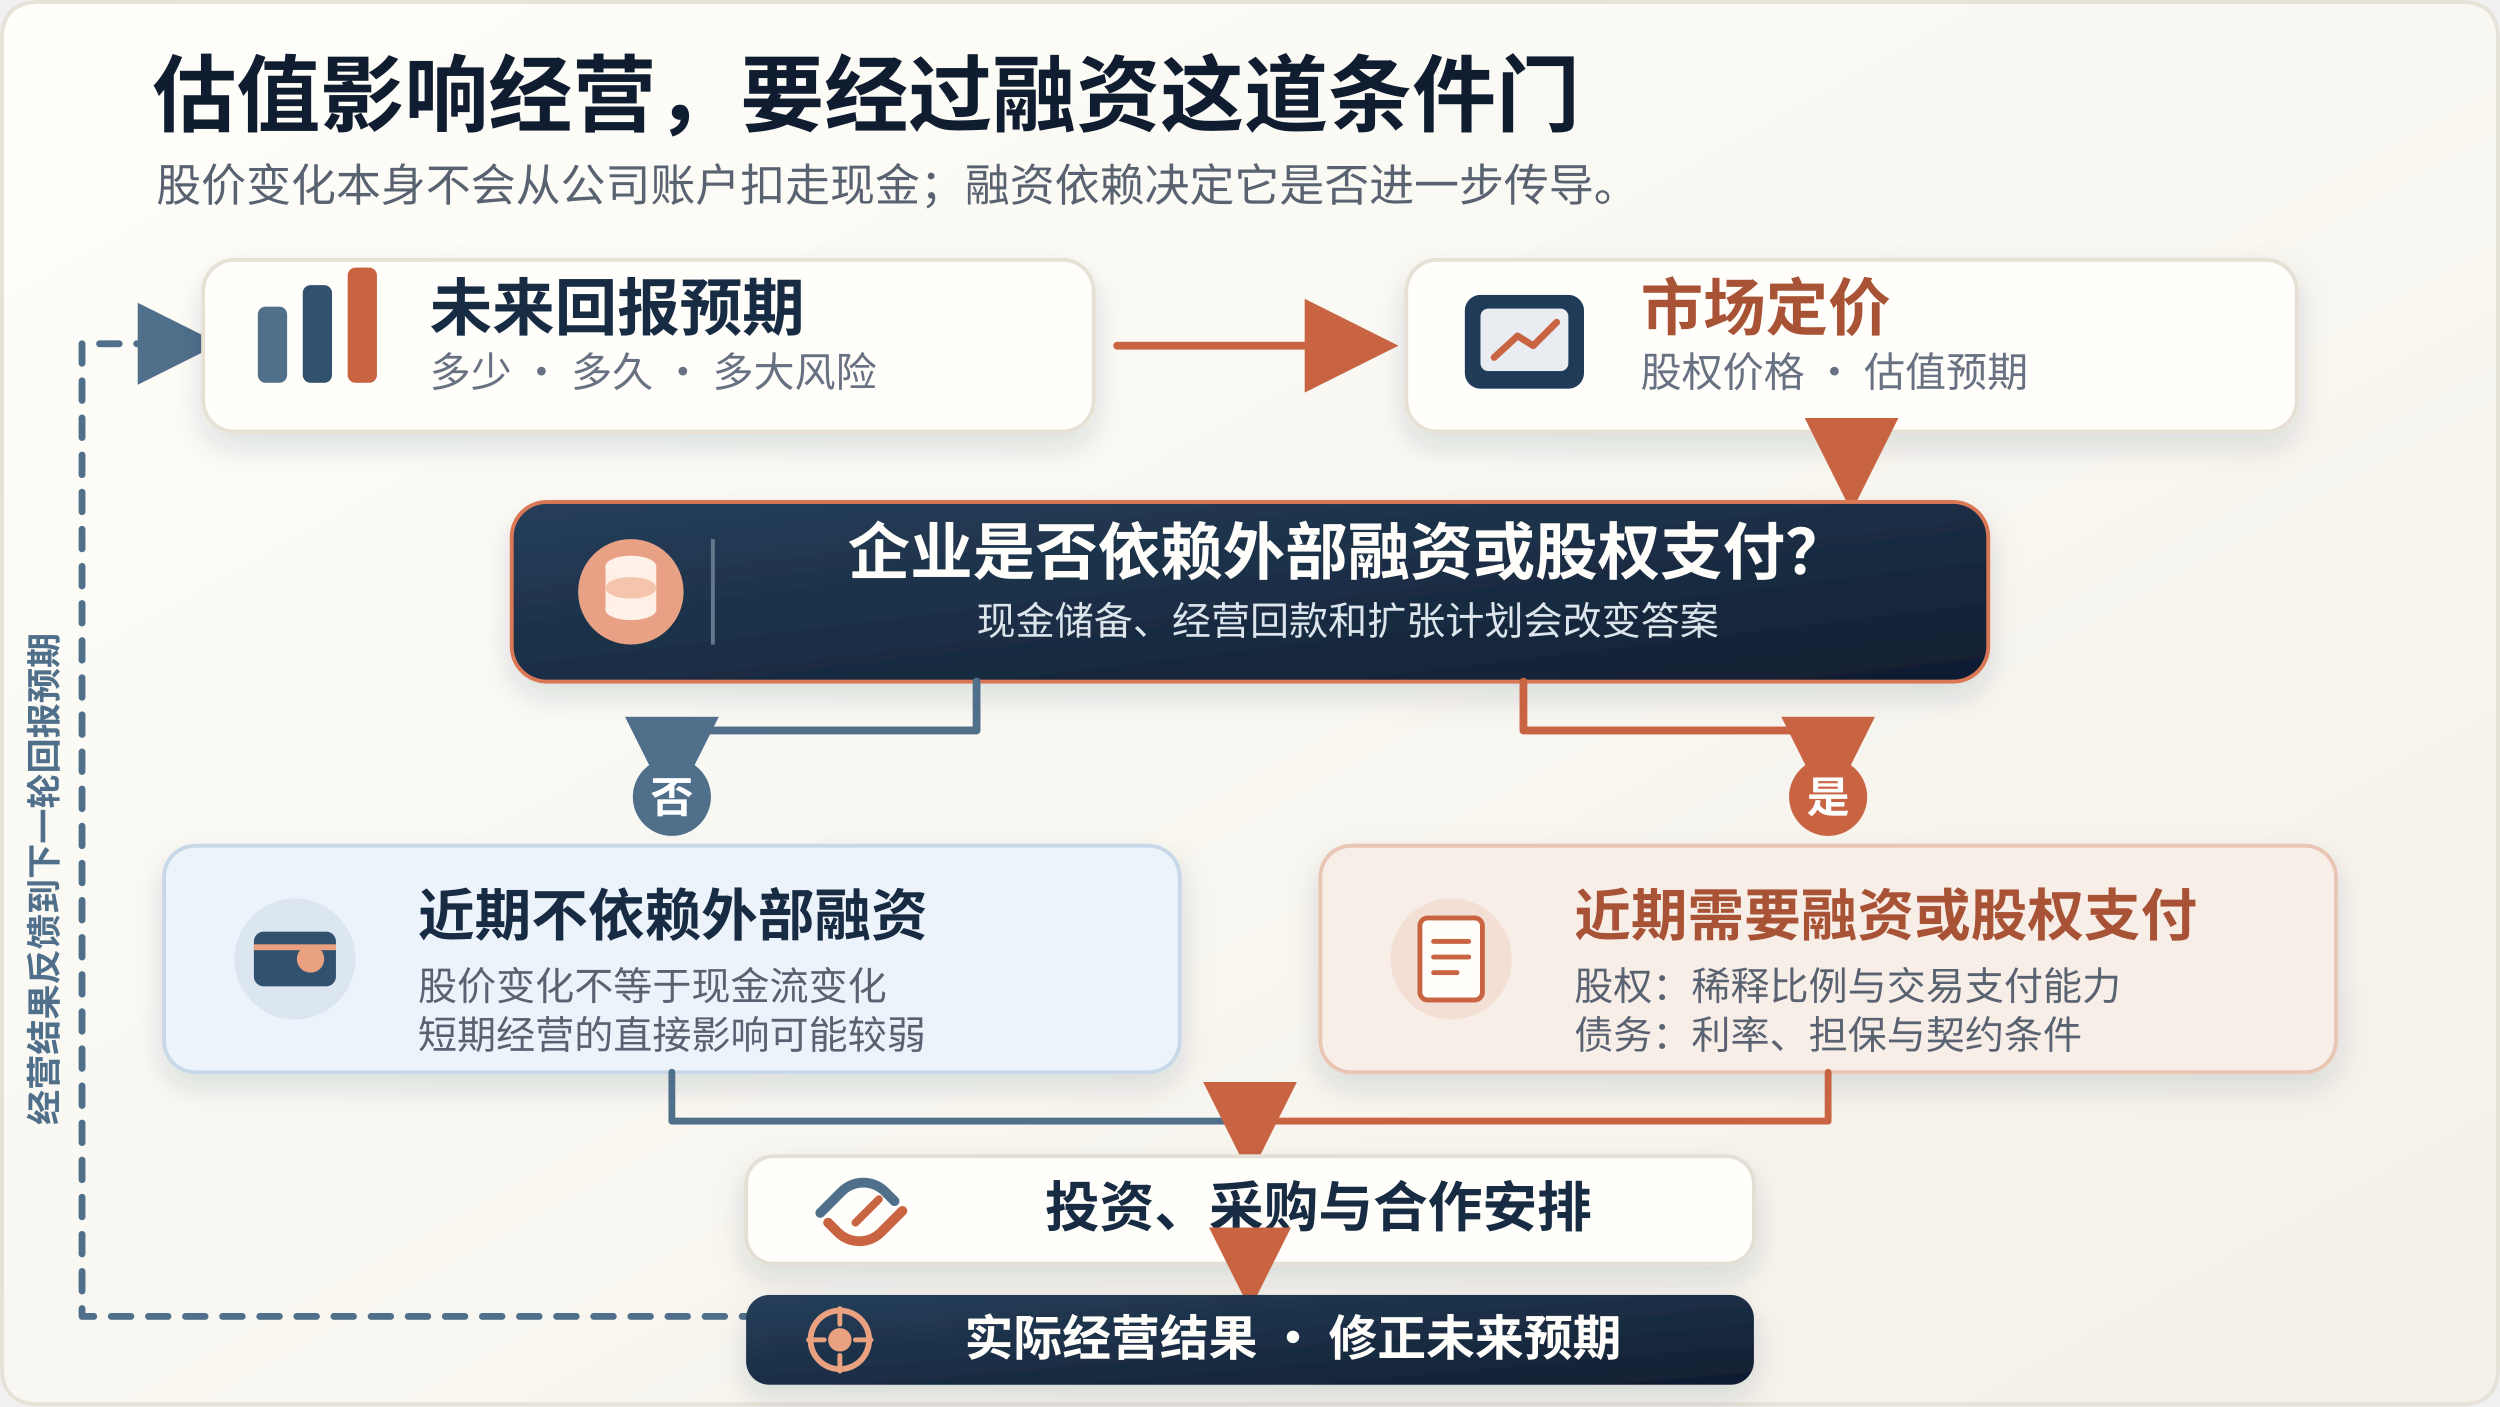
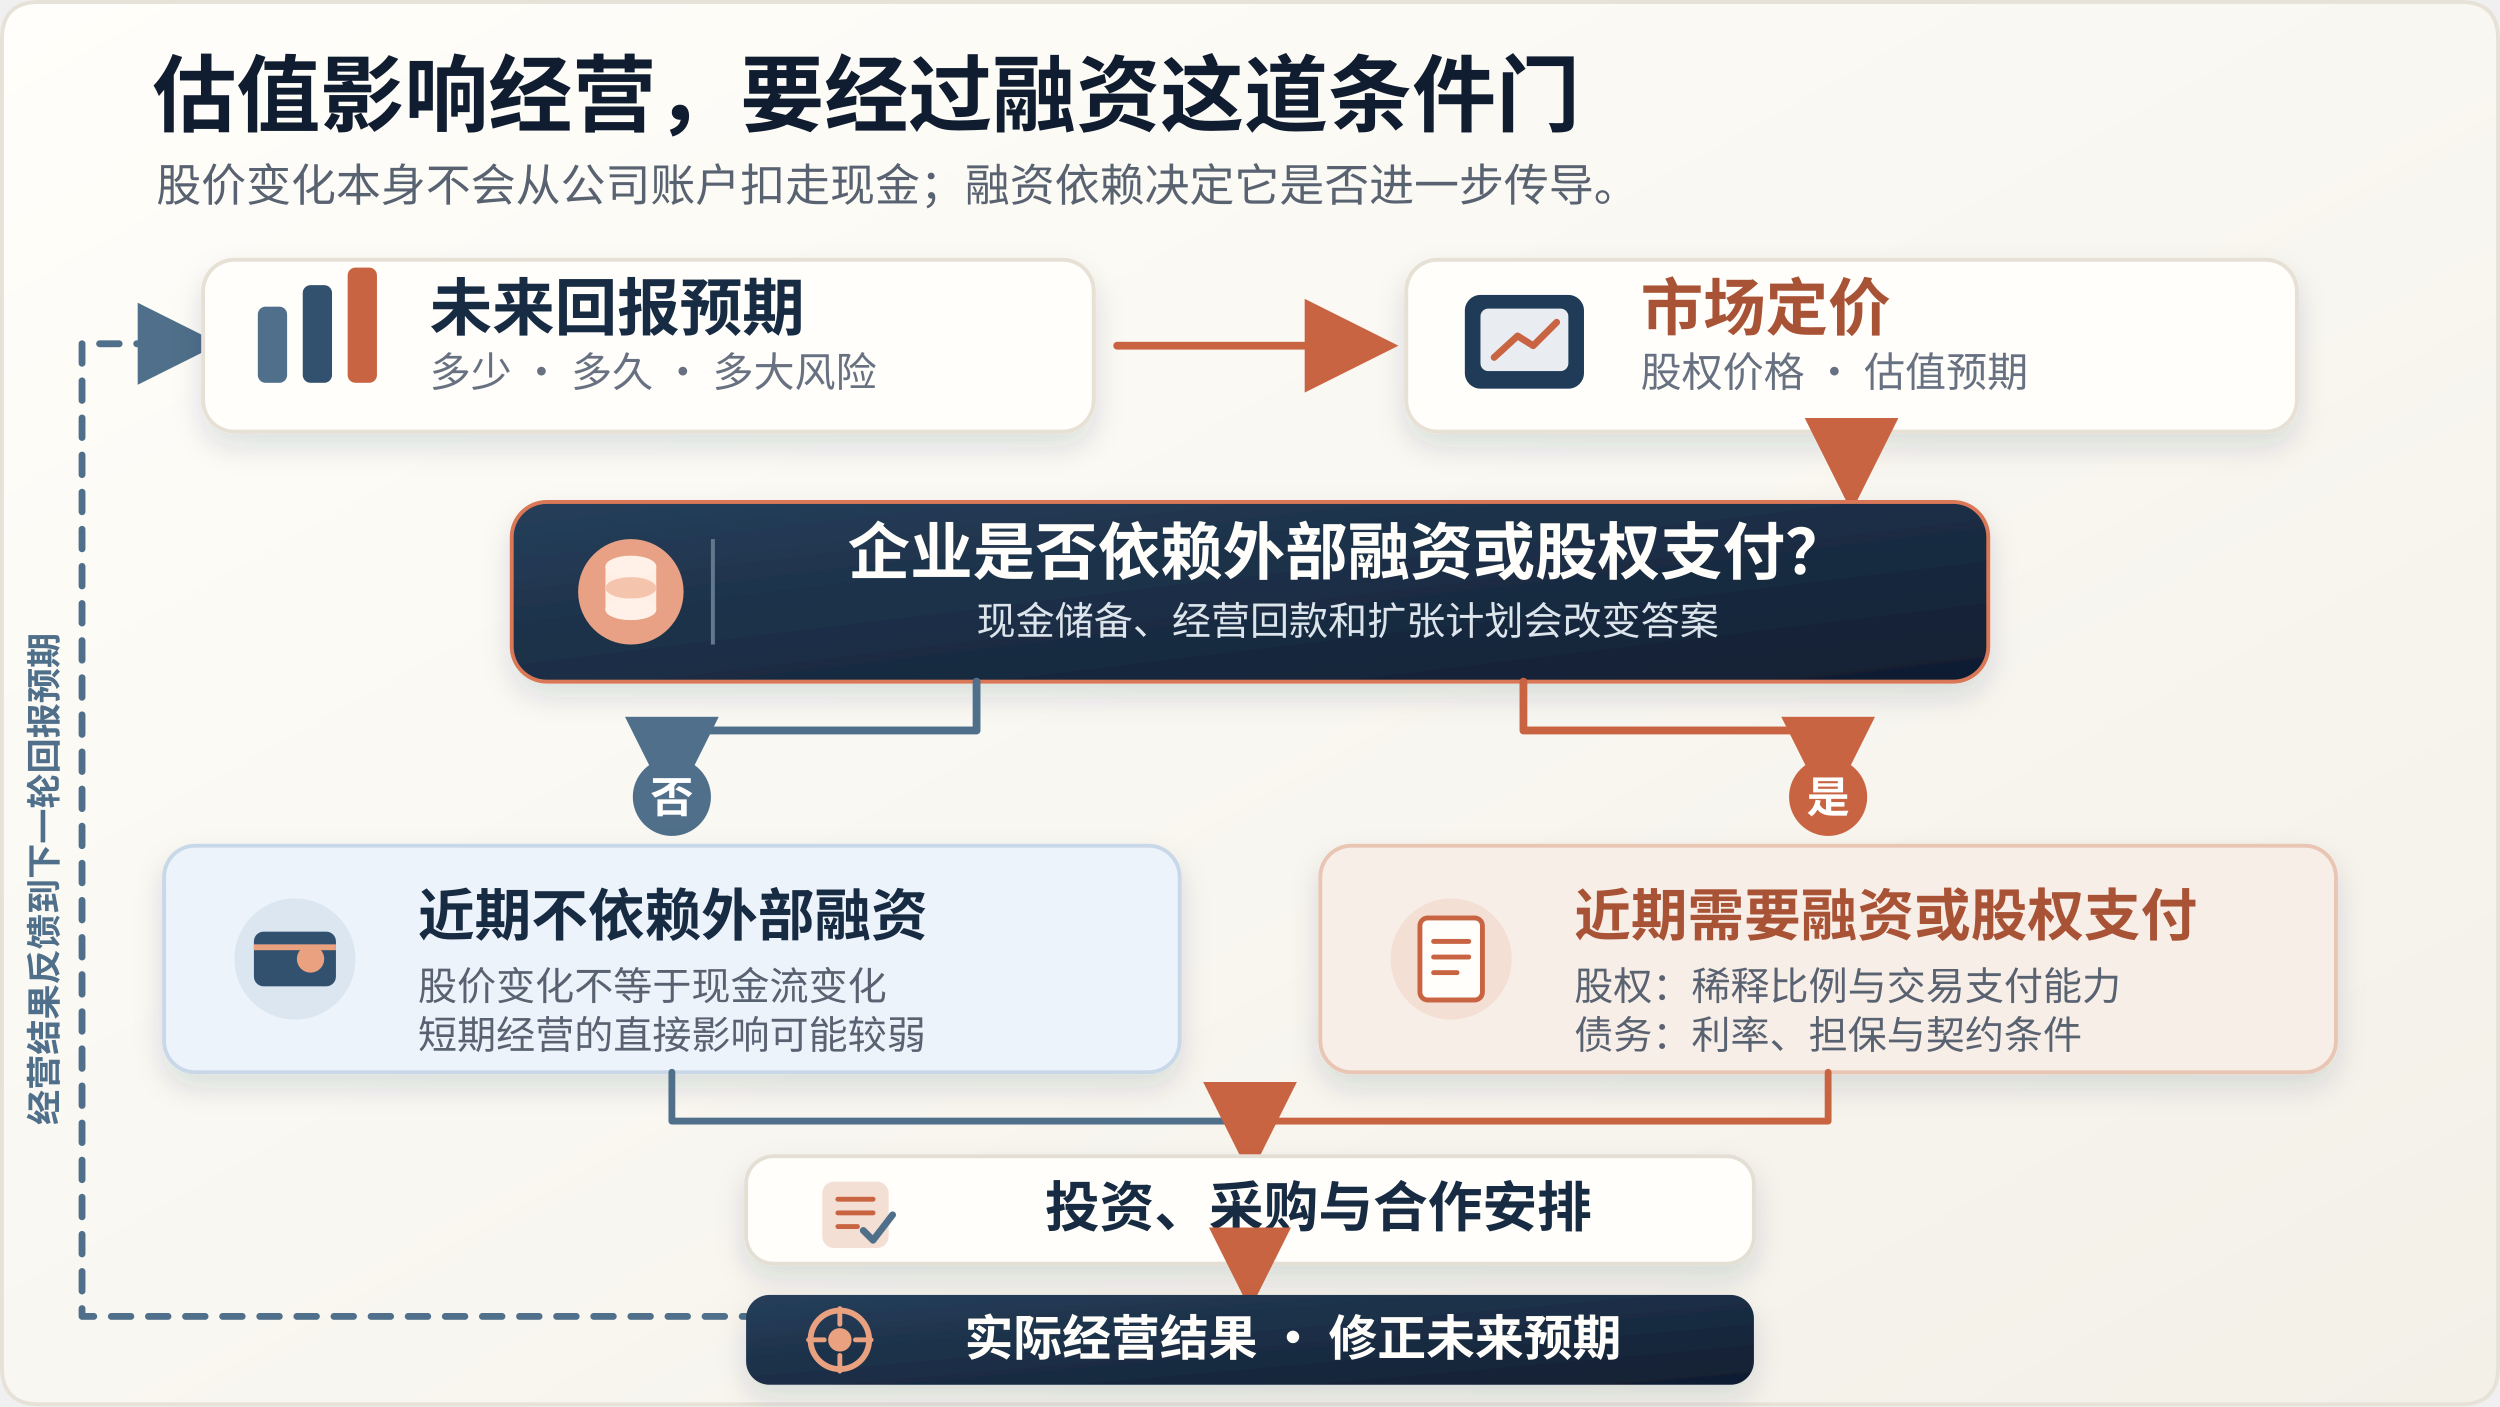
<svg xmlns="http://www.w3.org/2000/svg" width="1280" height="720" viewBox="0 0 1280 720" role="img" aria-labelledby="title desc">
  <defs>
    <linearGradient id="paper" x1="0" y1="0" x2="1" y2="1">
      <stop stop-color="#fffefa" />
      <stop offset="1" stop-color="#f3f0e8" />
    </linearGradient>
    <linearGradient id="navy" x1="0" y1="0" x2="1" y2="1">
      <stop stop-color="#263f5b" />
      <stop offset="1" stop-color="#101d30" />
    </linearGradient>
    <linearGradient id="clay" x1="0" y1="0" x2="1" y2="1">
      <stop stop-color="#e9a17f" />
      <stop offset="1" stop-color="#c96442" />
    </linearGradient>
    <filter id="lift" x="-20%" y="-30%" width="140%" height="180%">
      <feDropShadow dx="0" dy="7" stdDeviation="7" flood-color="#172b43" flood-opacity=".13" />
    </filter>
    <marker id="arrowClay" markerWidth="12" markerHeight="12" refX="9" refY="6" orient="auto">
      <path d="M0 0 L12 6 L0 12 Z" fill="#c96442" />
    </marker>
    <marker id="arrowBlue" markerWidth="12" markerHeight="12" refX="9" refY="6" orient="auto">
      <path d="M0 0 L12 6 L0 12 Z" fill="#4f6f8a" />
    </marker>
  </defs>
  <rect width="1280" height="720" rx="20" fill="url(#paper)" />
  <path d="M1 20 Q1 1 20 1 H1260 Q1279 1 1279 20 V700 Q1279 719 1260 719 H20 Q1 719 1 700 Z" fill="none" stroke="#e7e2d8" stroke-width="2" />
  <text x="78" y="64" font-family="Noto Sans CJK SC, Microsoft YaHei, sans-serif" font-size="43" font-weight="700" fill="#101d30">估值影响经营，要经过融资这道条件门</text>
  <text x="80" y="103" font-family="Noto Sans CJK SC, Microsoft YaHei, sans-serif" font-size="23" fill="#596270">股价变化本身不会从公司账户扣走现金；融资依赖决定它是否进一步传导。</text>
  <path d="M390 674 H42 V176 H102" fill="none" stroke="#4f6f8a" stroke-width="3.5" stroke-dasharray="10 9" stroke-linecap="round" stroke-linejoin="round" marker-end="url(#arrowBlue)" />
  <text x="29" y="450" transform="rotate(-90 29 450)" text-anchor="middle" font-family="Noto Sans CJK SC, Microsoft YaHei, sans-serif" font-size="18" font-weight="600" fill="#4f6f8a">经营结果反馈到下一轮回报预期</text>
  <g filter="url(#lift)">
    <rect x="104" y="133" width="456" height="88" rx="16" fill="#fffefa" stroke="#e6e0d5" stroke-width="2" />
    <rect x="720" y="133" width="456" height="88" rx="16" fill="#fffefa" stroke="#e6e0d5" stroke-width="2" />
  </g>
  <g>
    <rect x="132" y="157" width="15" height="39" rx="4" fill="#4f6f8a" />
    <rect x="155" y="146" width="15" height="50" rx="4" fill="#31516e" />
    <rect x="178" y="137" width="15" height="59" rx="4" fill="#c96442" />
    <text x="220" y="169" font-family="Noto Sans CJK SC, Microsoft YaHei, sans-serif" font-size="32" font-weight="700" fill="#172b43">未来回报预期</text>
    <text x="220" y="198" font-family="Noto Sans CJK SC, Microsoft YaHei, sans-serif" font-size="21" fill="#687181">多少 · 多久 · 多大风险</text>
  </g>
  <path d="M572 177 H704" fill="none" stroke="#c96442" stroke-width="4" stroke-linecap="round" marker-end="url(#arrowClay)" />
  <g>
    <rect x="750" y="151" width="61" height="48" rx="8" fill="#203b58" />
    <rect x="758" y="158" width="45" height="32" rx="4" fill="#e9edf1" />
    <path d="M765 183 L777 172 L785 177 L797 165" fill="none" stroke="#c96442" stroke-width="3.5" stroke-linecap="round" stroke-linejoin="round" />
    <text x="840" y="169" font-family="Noto Sans CJK SC, Microsoft YaHei, sans-serif" font-size="32" font-weight="700" fill="#a95336">市场定价</text>
    <text x="840" y="198" font-family="Noto Sans CJK SC, Microsoft YaHei, sans-serif" font-size="21" fill="#687181">股权价格 · 估值预期</text>
  </g>
  <path d="M948 223 V250" fill="none" stroke="#c96442" stroke-width="4" stroke-linecap="round" marker-end="url(#arrowClay)" />
  <g filter="url(#lift)">
    <rect x="262" y="257" width="756" height="92" rx="18" fill="url(#navy)" stroke="#d97757" stroke-width="2" />
  </g>
  <g>
    <circle cx="323" cy="303" r="27" fill="#e8a184" />
    <ellipse cx="323" cy="290" rx="13" ry="5.5" fill="#fff1e8" />
    <path d="M310 290 V312 C310 319 336 319 336 312 V290" fill="#fff1e8" opacity=".96" />
    <ellipse cx="323" cy="301" rx="13" ry="5.5" fill="#f5c4ad" />
    <ellipse cx="323" cy="312" rx="13" ry="5.5" fill="#fff1e8" />
    <path d="M365 276 V330" stroke="#64788c" stroke-width="2" />
    <text x="690" y="294" text-anchor="middle" font-family="Noto Sans CJK SC, Microsoft YaHei, sans-serif" font-size="32" font-weight="700" fill="#fffefa">企业是否依赖外部融资或股权支付？</text>
    <text x="690" y="325" text-anchor="middle" font-family="Noto Sans CJK SC, Microsoft YaHei, sans-serif" font-size="20" fill="#dce4ec">现金储备、经营回款和扩张计划会改变答案</text>
  </g>
  <path d="M500 349 V374 H344 V403" fill="none" stroke="#4f6f8a" stroke-width="4" stroke-linecap="round" stroke-linejoin="round" marker-end="url(#arrowBlue)" />
  <path d="M780 349 V374 H936 V403" fill="none" stroke="#c96442" stroke-width="4" stroke-linecap="round" stroke-linejoin="round" marker-end="url(#arrowClay)" />
  <circle cx="344" cy="408" r="20" fill="#4f6f8a" />
  <circle cx="936" cy="408" r="20" fill="#c96442" />
  <text x="344" y="416" text-anchor="middle" font-family="Noto Sans CJK SC, Microsoft YaHei, sans-serif" font-size="22" font-weight="700" fill="#fff">否</text>
  <text x="936" y="416" text-anchor="middle" font-family="Noto Sans CJK SC, Microsoft YaHei, sans-serif" font-size="22" font-weight="700" fill="#fff">是</text>
  <g filter="url(#lift)">
    <rect x="84" y="433" width="520" height="116" rx="16" fill="#edf3fb" stroke="#c9d8e8" stroke-width="2" />
    <rect x="676" y="433" width="520" height="116" rx="16" fill="#f8eee8" stroke="#e9c5b4" stroke-width="2" />
  </g>
  <g>
    <circle cx="151" cy="491" r="31" fill="#dbe6f0" />
    <rect x="130" y="477" width="42" height="28" rx="5" fill="#31516e" />
    <path d="M130 485 H172" stroke="#e9a17f" stroke-width="3" />
    <circle cx="159" cy="491" r="7" fill="#e9a17f" />
    <text x="214" y="479" font-family="Noto Sans CJK SC, Microsoft YaHei, sans-serif" font-size="29" font-weight="700" fill="#172b43">近期不依赖外部融资</text>
    <text x="214" y="512" font-family="Noto Sans CJK SC, Microsoft YaHei, sans-serif" font-size="20" fill="#596270">股价变化不等于现金流变化</text>
    <text x="214" y="537" font-family="Noto Sans CJK SC, Microsoft YaHei, sans-serif" font-size="20" fill="#596270">短期经营的直接影响可能较弱</text>
  </g>
  <g>
    <circle cx="743" cy="491" r="31" fill="#f3dfd4" />
    <rect x="727" y="470" width="32" height="42" rx="4" fill="#fffefa" stroke="#c96442" stroke-width="2.5" />
    <path d="M734 482 H752 M734 490 H752 M734 498 H746" stroke="#c96442" stroke-width="2.5" stroke-linecap="round" />
    <text x="806" y="479" font-family="Noto Sans CJK SC, Microsoft YaHei, sans-serif" font-size="29" font-weight="700" fill="#a95336">近期需要融资或股权支付</text>
    <text x="806" y="512" font-family="Noto Sans CJK SC, Microsoft YaHei, sans-serif" font-size="20" fill="#596270">股权：稀释比例与交易支付能力</text>
    <text x="806" y="537" font-family="Noto Sans CJK SC, Microsoft YaHei, sans-serif" font-size="20" fill="#596270">债务：利率、担保与契约条件</text>
  </g>
  <path d="M344 549 V574 H640 V590" fill="none" stroke="#4f6f8a" stroke-width="3.5" stroke-linecap="round" stroke-linejoin="round" />
  <path d="M936 549 V574 H640" fill="none" stroke="#c96442" stroke-width="3.5" stroke-linecap="round" stroke-linejoin="round" />
  <path d="M640 574 V590" fill="none" stroke="#c96442" stroke-width="4" marker-end="url(#arrowClay)" />
  <g filter="url(#lift)">
    <rect x="382" y="592" width="516" height="55" rx="14" fill="#fffefa" stroke="#e4dfd5" stroke-width="2" />
  </g>
  <g>
-     <path d="M420 621 L431 610 C437 604 447 604 453 610 L458 615" fill="none" stroke="#4f6f8a" stroke-width="5" stroke-linecap="round" stroke-linejoin="round" />
-     <path d="M462 620 L451 631 C445 637 435 637 429 631 L424 626" fill="none" stroke="#c96442" stroke-width="5" stroke-linecap="round" stroke-linejoin="round" />
-     <path d="M438 626 L450 614" fill="none" stroke="#c96442" stroke-width="4" stroke-linecap="round" />
+     <rect x="421" y="605" width="34" height="34" rx="6" fill="#f3dfd4" />
+     <path d="M429 614 H447 M429 621 H447 M429 628 H439" fill="none" stroke="#c96442" stroke-width="2.5" stroke-linecap="round" />
+     <path d="M442 630 L447 635 L457 622" fill="none" stroke="#4f6f8a" stroke-width="3.5" stroke-linecap="round" stroke-linejoin="round" />
    <text x="675" y="628" text-anchor="middle" font-family="Noto Sans CJK SC, Microsoft YaHei, sans-serif" font-size="28" font-weight="700" fill="#172b43">投资、采购与合作安排</text>
  </g>
  <path d="M640 648 V660" fill="none" stroke="#c96442" stroke-width="3.5" marker-end="url(#arrowClay)" />
  <g filter="url(#lift)">
    <rect x="382" y="663" width="516" height="46" rx="12" fill="url(#navy)" />
  </g>
  <circle cx="430" cy="686" r="15" fill="none" stroke="#e9a17f" stroke-width="3" />
  <circle cx="430" cy="686" r="6" fill="#e9a17f" />
  <path d="M430 670 V678 M430 694 V702 M414 686 H422 M438 686 H446" stroke="#e9a17f" stroke-width="2.5" stroke-linecap="round" />
  <text x="662" y="694" text-anchor="middle" font-family="Noto Sans CJK SC, Microsoft YaHei, sans-serif" font-size="25" font-weight="700" fill="#fffefa">实际经营结果 · 修正未来预期</text>
</svg>
